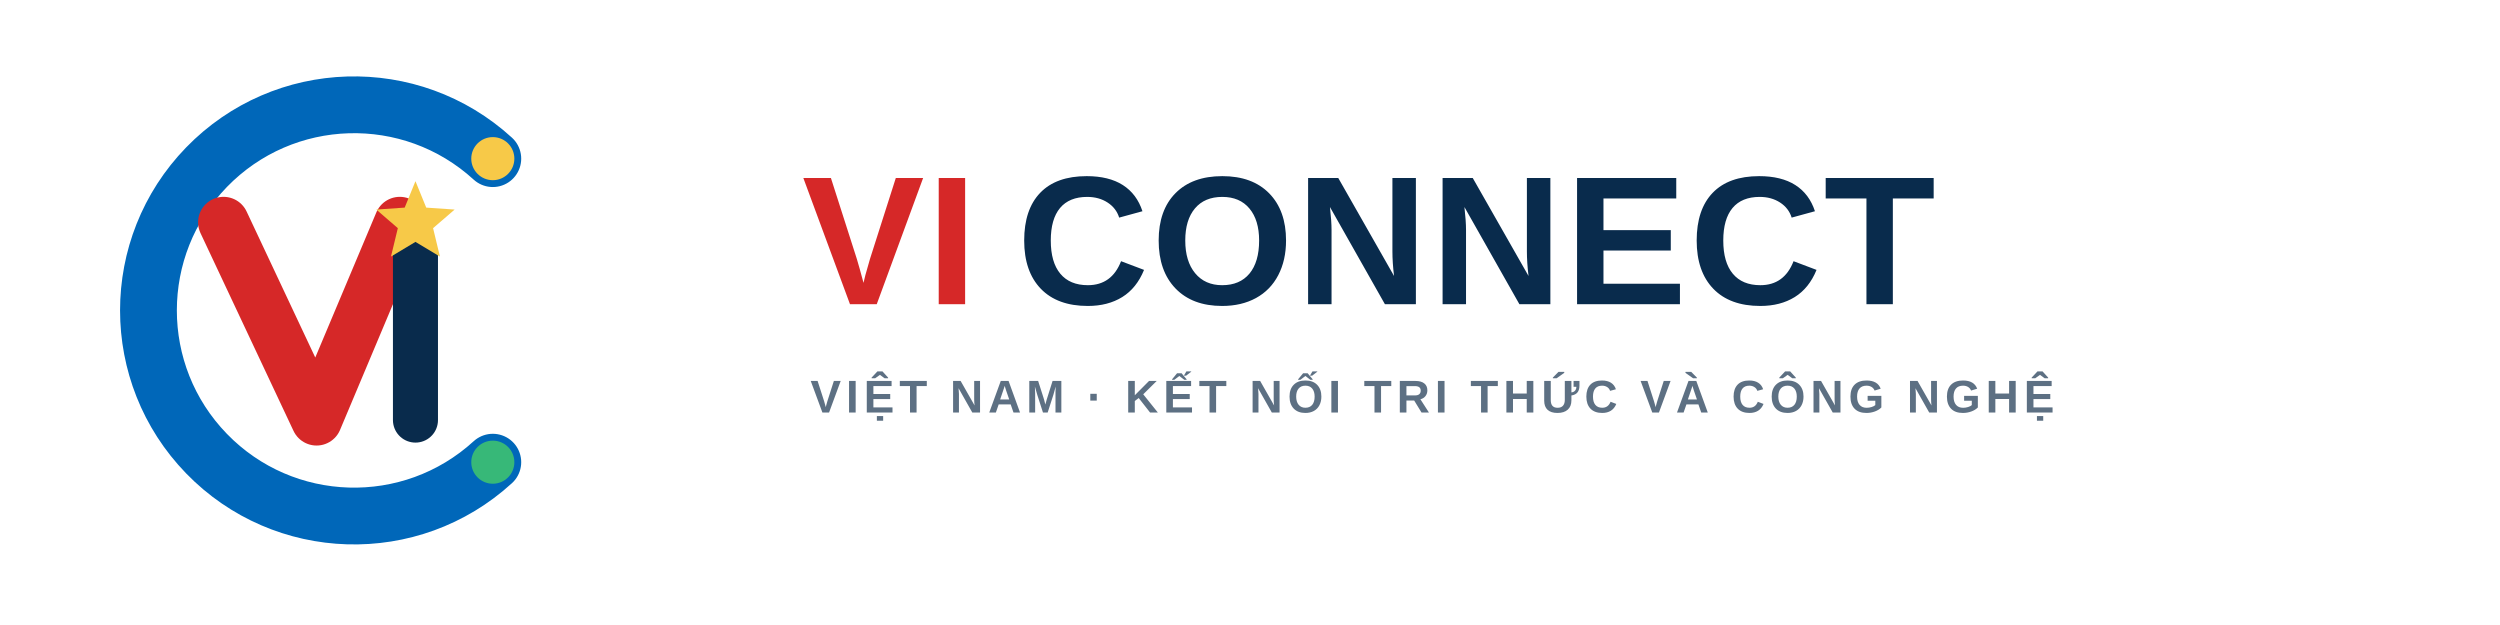
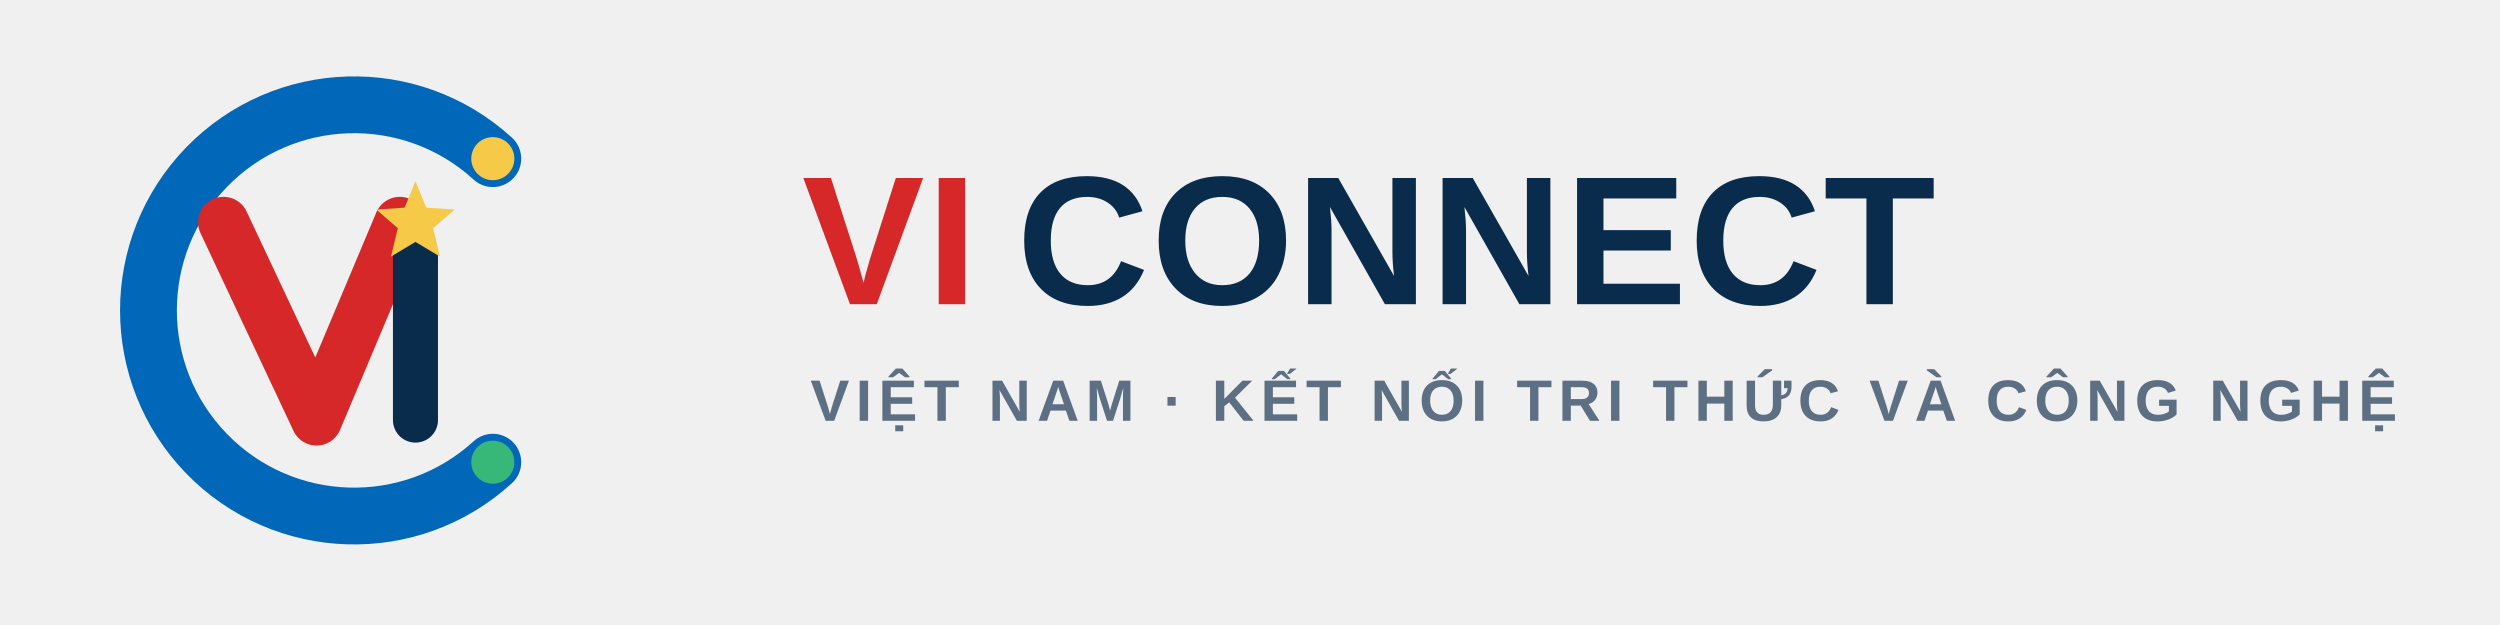
<svg xmlns="http://www.w3.org/2000/svg" width="1200" height="300" viewBox="0 0 1200 300">
-   <rect width="100%" height="100%" fill="#FFFFFF" />
  <g transform="translate(18,8) scale(.47)">
    <path d="M465 145 A210 210 0 1 0 465 455" fill="none" stroke="#0067B9" stroke-width="58" stroke-linecap="round" />
    <circle cx="465" cy="145" r="22" fill="#F7C948" />
    <circle cx="465" cy="455" r="22" fill="#37B878" />
    <path d="M190 210 L285 412 L370 210" fill="none" stroke="#D62828" stroke-width="52" stroke-linecap="round" stroke-linejoin="round" />
    <path d="M386 245 L386 412" fill="none" stroke="#092B4C" stroke-width="46" stroke-linecap="round" />
    <path d="M386 168 L397 195 L426 197 L404 216 L411 245 L386 230 L361 245 L368 216 L346 197 L375 195 Z" fill="#F7C948" />
  </g>
  <text x="385" y="146" font-family="Arial, Helvetica, sans-serif" font-size="88" font-weight="700" letter-spacing="1" fill="#D62828">VI</text>
  <text x="488" y="146" font-family="Arial, Helvetica, sans-serif" font-size="88" font-weight="700" letter-spacing="1" fill="#092B4C">CONNECT</text>
-   <text x="389" y="198" font-family="Arial, Helvetica, sans-serif" font-size="22" font-weight="700" letter-spacing="2.4" fill="#5D7083">VIỆT NAM · KẾT NỐI TRI THỨC VÀ CÔNG NGHỆ</text>
+   <text x="389" y="202" font-family="Arial, Helvetica, sans-serif" font-size="28" font-weight="700" letter-spacing="3.1" fill="#5D7083">VIỆT NAM · KẾT NỐI TRI THỨC VÀ CÔNG NGHỆ</text>
</svg>
